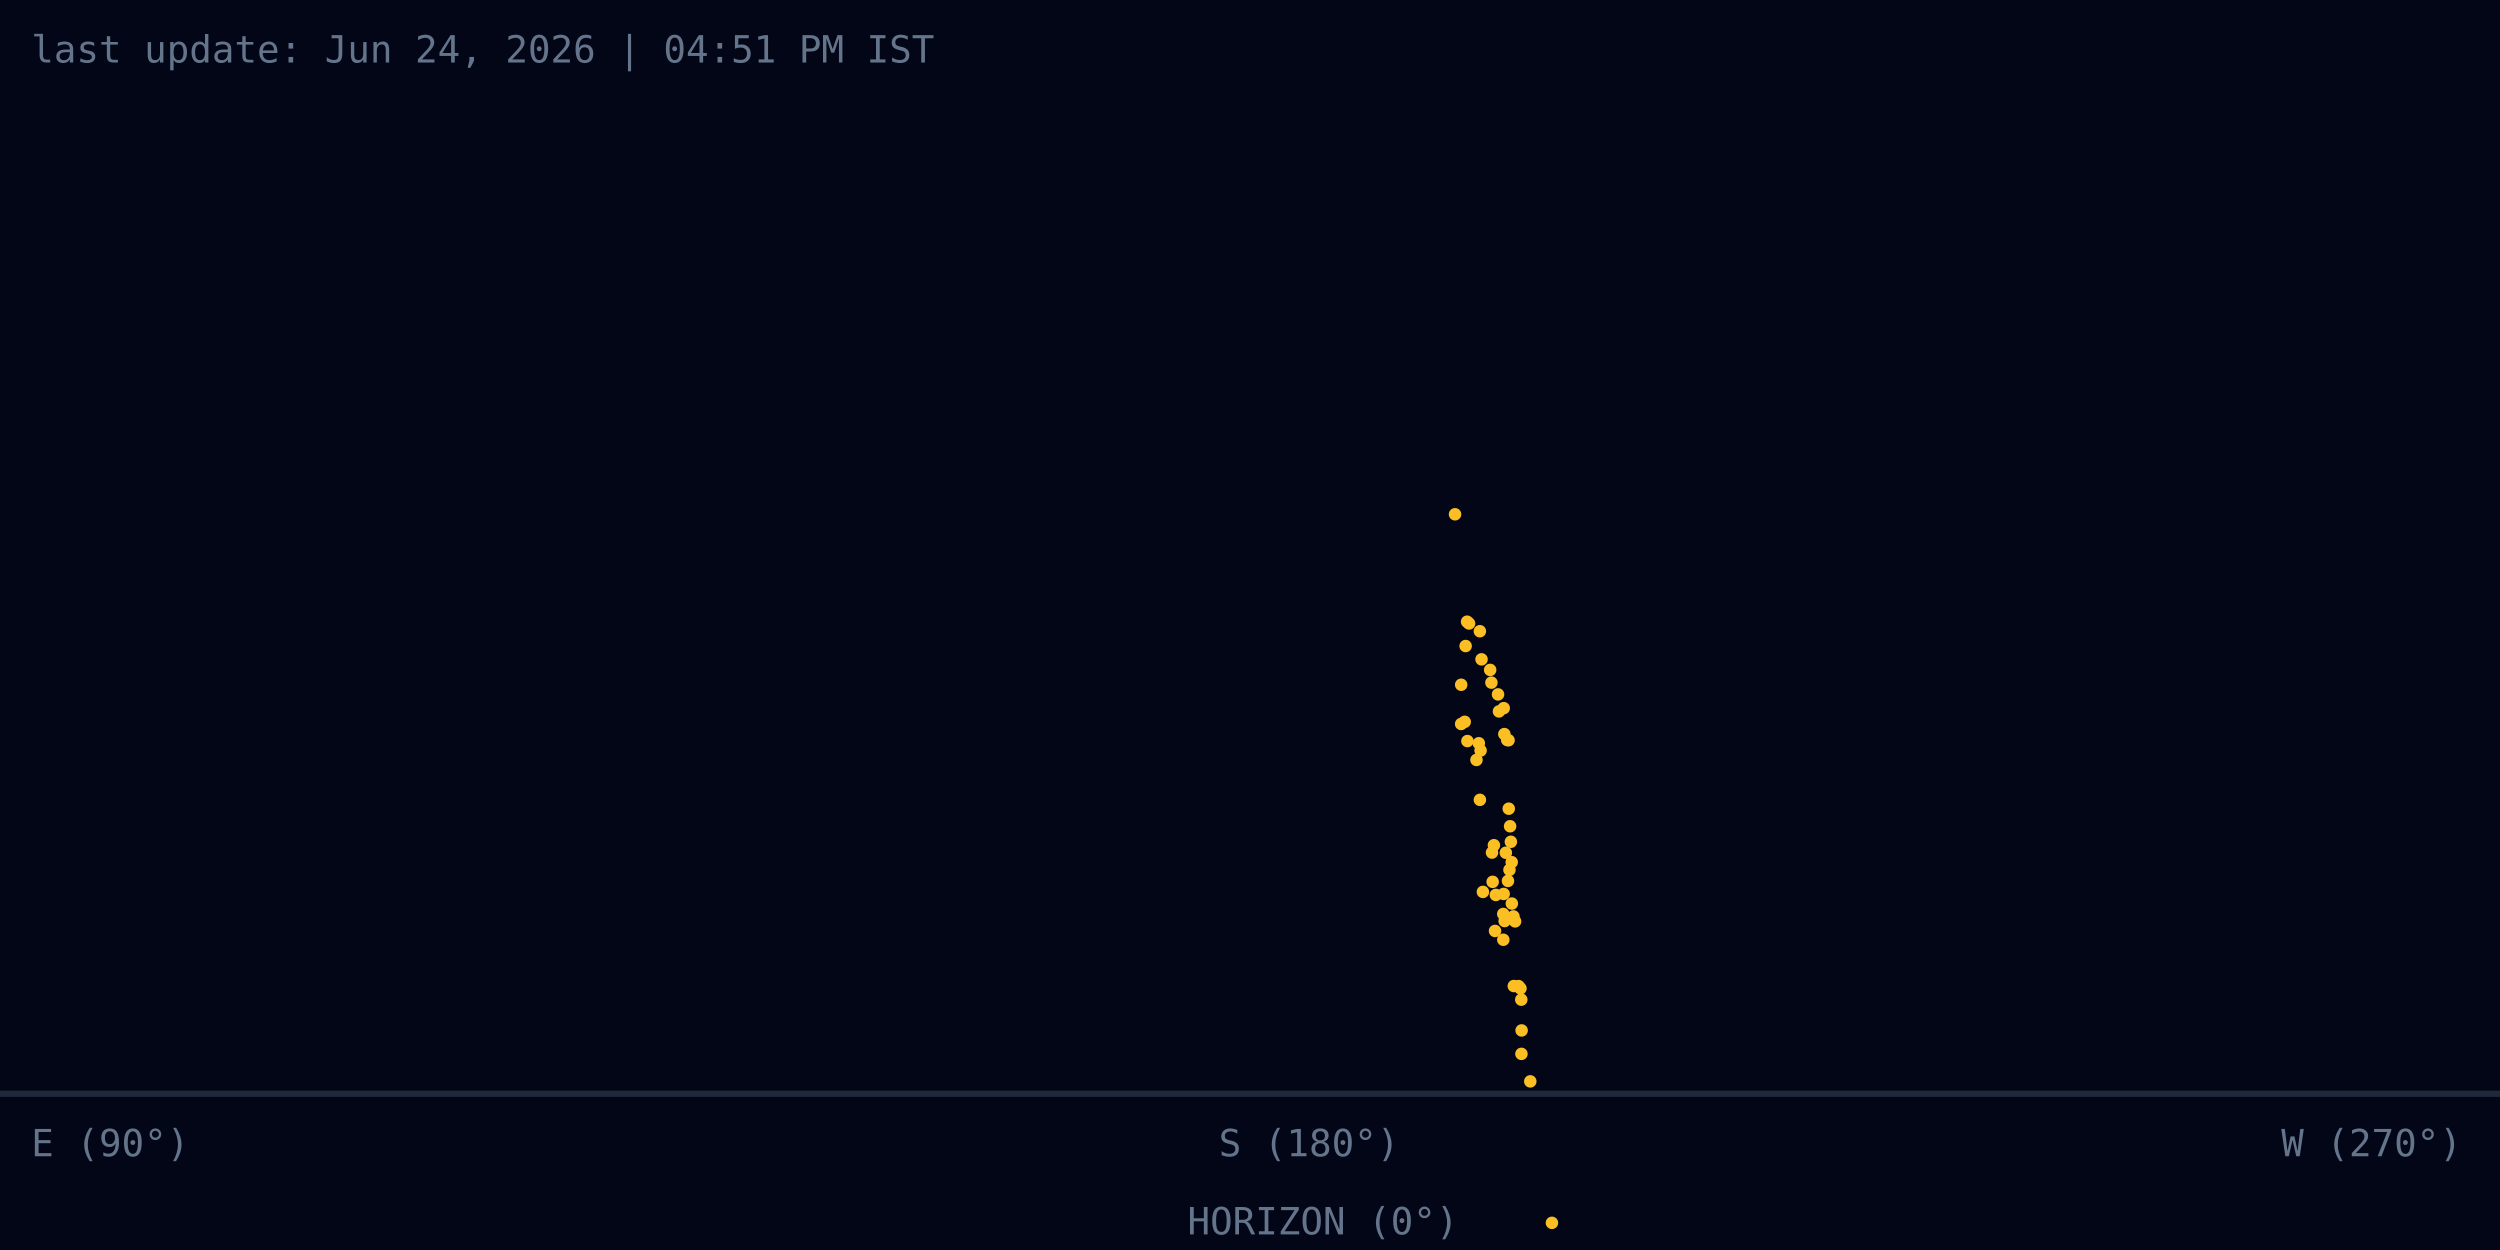
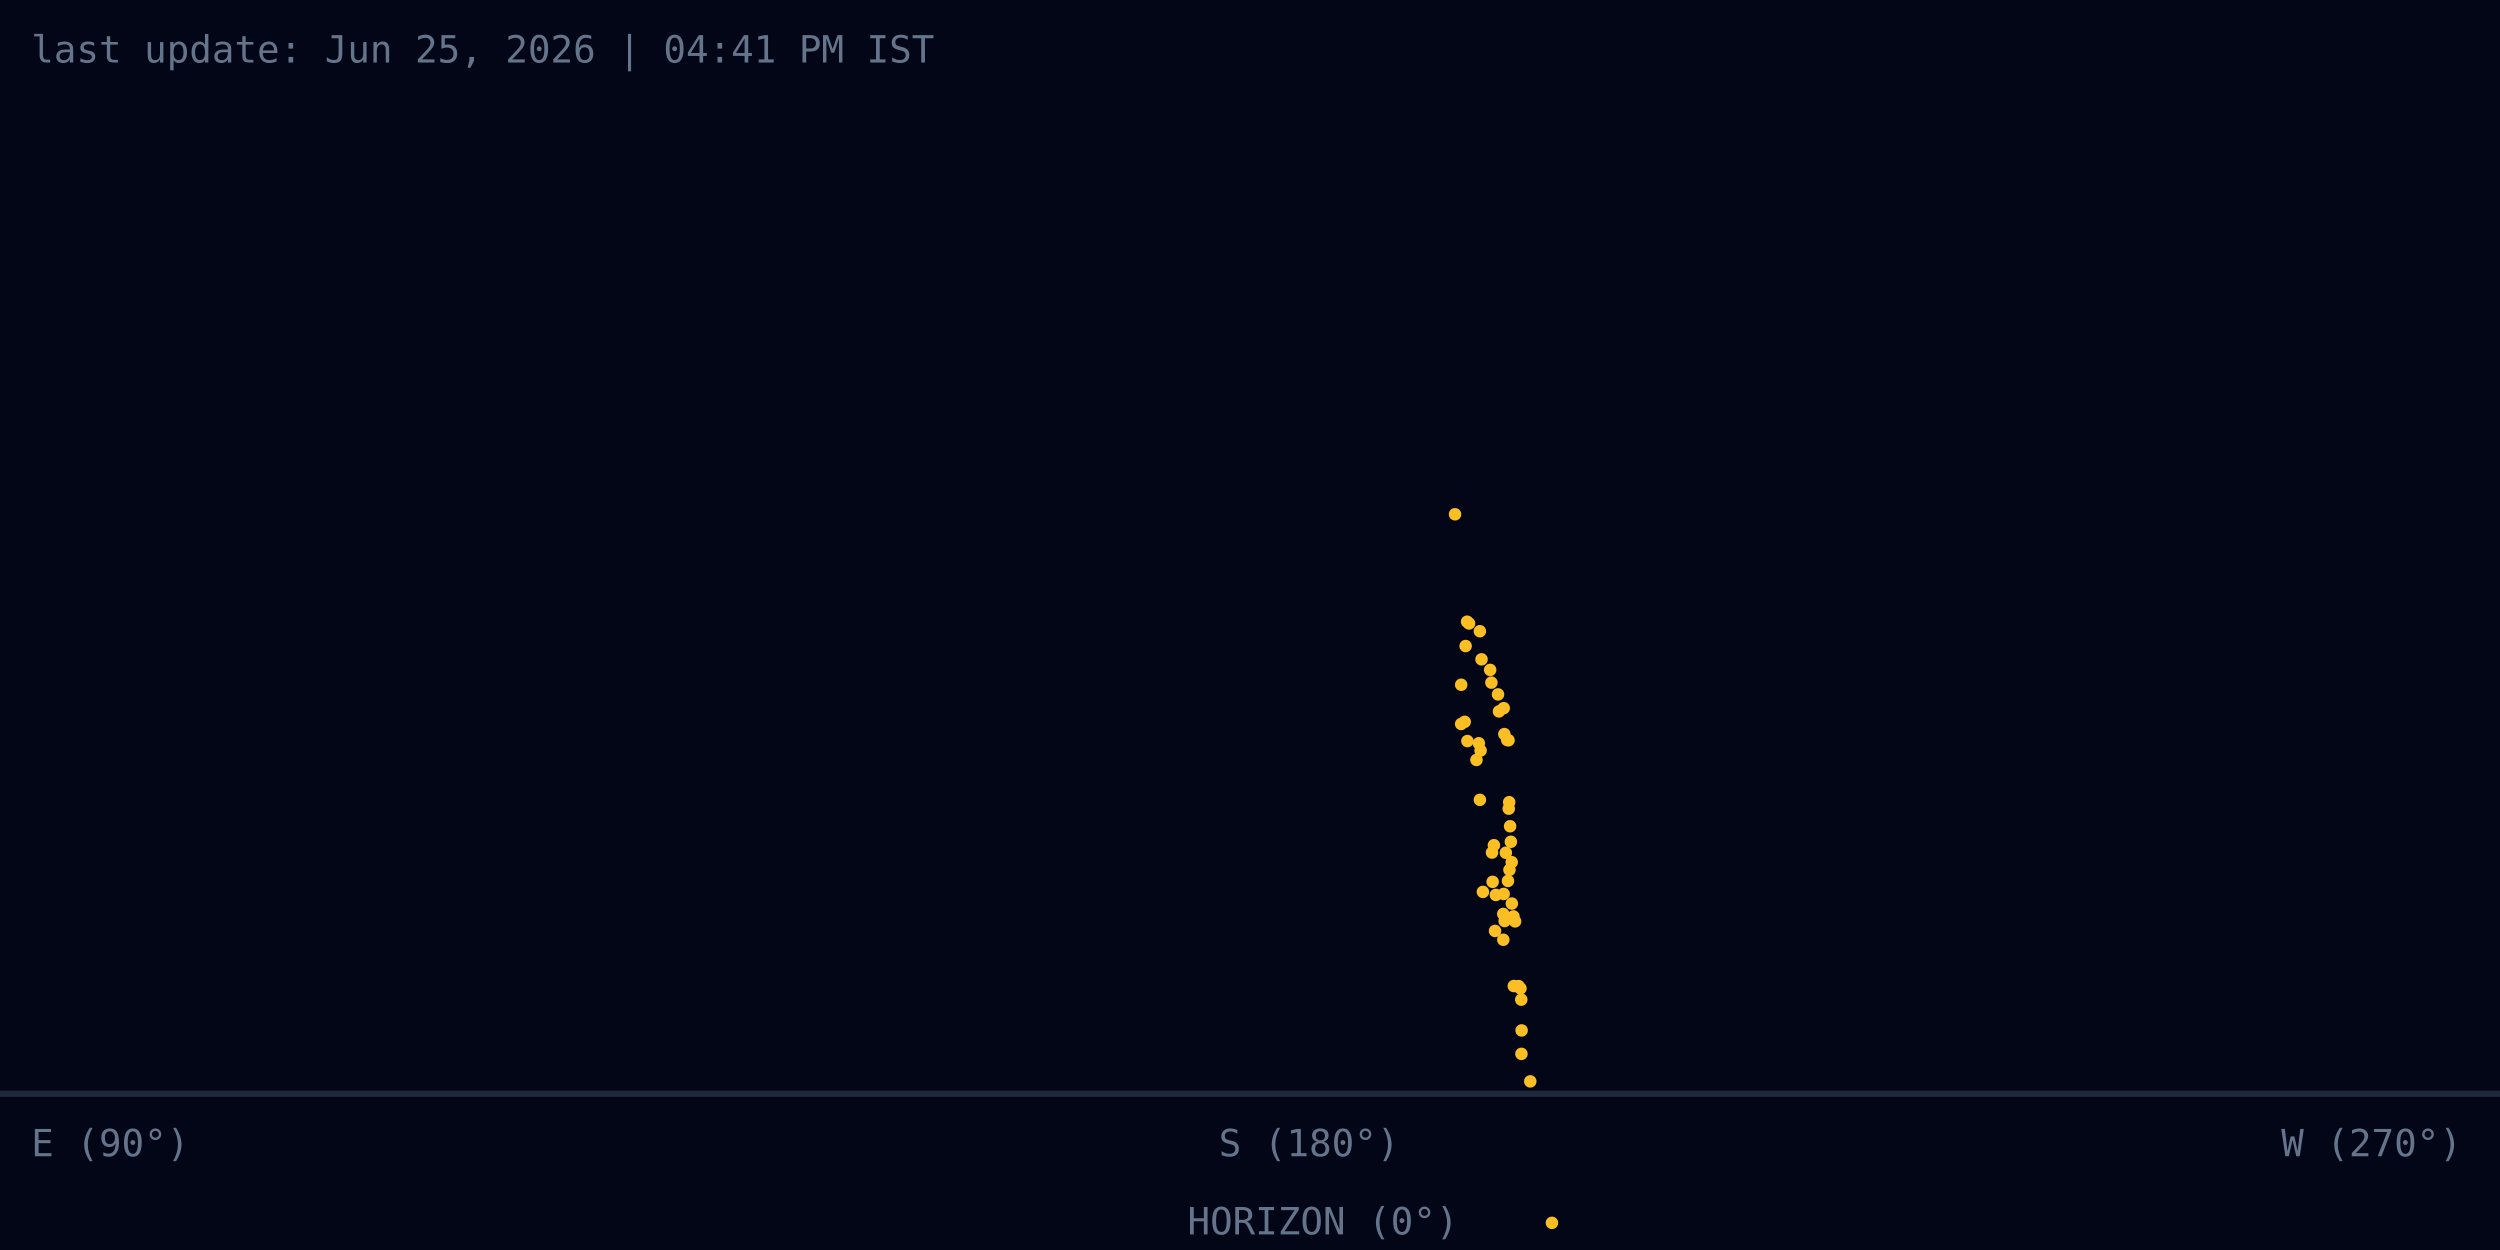
<svg xmlns="http://www.w3.org/2000/svg" width="800" height="400" viewBox="0 0 800 400">
  <rect width="800" height="400" fill="#020617" />
-   <text id="last-update" x="10" y="20" fill="#64748b" font-family="monospace">last update: Jun 24, 2026 | 04:51 PM IST</text>
+   <text id="last-update" x="10" y="20" fill="#64748b" font-family="monospace">last update: Jun 25, 2026 | 04:41 PM IST</text>
  <line x1="0" y1="350" x2="800" y2="350" stroke="#1e293b" stroke-width="2" />
  <text x="380" y="395" fill="#64748b" font-size="12" font-family="monospace">HORIZON (0°)</text>
  <text x="730" y="370" fill="#64748b" font-size="12" font-family="monospace">W (270°)</text>
  <text x="390" y="370" fill="#64748b" font-size="12" font-family="monospace">S (180°)</text>
  <text x="10" y="370" fill="#64748b" font-size="12" font-family="monospace">E (90°)</text>
  <g id="analemma-points">
    <circle cx=" 465.61" cy=" 164.57" r="2" fill="#fbbf24">
 </circle>
    <circle cx=" 467.57" cy=" 231.67" r="2" fill="#fbbf24">
 </circle>
    <circle cx=" 467.58" cy=" 219.12" r="2" fill="#fbbf24">
 </circle>
    <circle cx=" 468.71" cy=" 230.98" r="2" fill="#fbbf24">
 </circle>
    <circle cx=" 469.57" cy=" 237.14" r="2" fill="#fbbf24">
 </circle>
    <circle cx=" 469.00" cy=" 206.73" r="2" fill="#fbbf24">
 </circle>
    <circle cx=" 469.47" cy=" 198.94" r="2" fill="#fbbf24">
 </circle>
    <circle cx=" 470.10" cy=" 199.51" r="2" fill="#fbbf24">
 </circle>
    <circle cx=" 474.53" cy=" 285.41" r="2" fill="#fbbf24">
 </circle>
    <circle cx=" 472.47" cy=" 243.18" r="2" fill="#fbbf24">
 </circle>
    <circle cx=" 473.57" cy=" 255.95" r="2" fill="#fbbf24">
 </circle>
    <circle cx=" 473.22" cy=" 237.84" r="2" fill="#fbbf24">
 </circle>
    <circle cx=" 473.79" cy=" 240.17" r="2" fill="#fbbf24">
 </circle>
    <circle cx=" 473.56" cy=" 201.99" r="2" fill="#fbbf24">
 </circle>
    <circle cx=" 474.09" cy=" 210.99" r="2" fill="#fbbf24">
 </circle>
    <circle cx=" 478.41" cy=" 297.90" r="2" fill="#fbbf24">
 </circle>
    <circle cx=" 477.65" cy=" 282.19" r="2" fill="#fbbf24">
 </circle>
    <circle cx=" 477.44" cy=" 272.82" r="2" fill="#fbbf24">
 </circle>
    <circle cx=" 478.67" cy=" 286.38" r="2" fill="#fbbf24">
 </circle>
    <circle cx=" 478.05" cy=" 270.47" r="2" fill="#fbbf24">
 </circle>
    <circle cx=" 476.85" cy=" 214.37" r="2" fill="#fbbf24">
 </circle>
    <circle cx=" 477.25" cy=" 218.44" r="2" fill="#fbbf24">
 </circle>
    <circle cx=" 481.06" cy=" 300.72" r="2" fill="#fbbf24">
 </circle>
    <circle cx=" 481.04" cy=" 292.47" r="2" fill="#fbbf24">
 </circle>
    <circle cx=" 481.49" cy=" 294.73" r="2" fill="#fbbf24">
 </circle>
    <circle cx=" 481.17" cy=" 286.06" r="2" fill="#fbbf24">
 </circle>
    <circle cx=" 479.37" cy=" 222.21" r="2" fill="#fbbf24">
 </circle>
    <circle cx=" 479.67" cy=" 227.65" r="2" fill="#fbbf24">
 </circle>
    <circle cx=" 498.29" cy=" 411.31" r="2" fill="#fbbf24">
 </circle>
    <circle cx=" 498.34" cy=" 411.53" r="2" fill="#fbbf24">
 </circle>
    <circle cx=" 484.42" cy=" 315.53" r="2" fill="#fbbf24">
 </circle>
    <circle cx=" 486.86" cy=" 337.24" r="2" fill="#fbbf24">
 </circle>
    <circle cx=" 481.87" cy=" 272.88" r="2" fill="#fbbf24">
 </circle>
    <circle cx=" 482.55" cy=" 281.90" r="2" fill="#fbbf24">
 </circle>
    <circle cx=" 481.19" cy=" 226.61" r="2" fill="#fbbf24">
 </circle>
    <circle cx=" 481.39" cy=" 234.91" r="2" fill="#fbbf24">
 </circle>
    <circle cx=" 486.92" cy=" 329.74" r="2" fill="#fbbf24">
 </circle>
    <circle cx=" 483.03" cy=" 278.36" r="2" fill="#fbbf24">
 </circle>
    <circle cx=" 483.79" cy=" 289.14" r="2" fill="#fbbf24">
 </circle>
    <circle cx=" 485.93" cy=" 315.55" r="2" fill="#fbbf24">
 </circle>
    <circle cx=" 484.30" cy=" 293.26" r="2" fill="#fbbf24">
 </circle>
    <circle cx=" 482.30" cy=" 236.80" r="2" fill="#fbbf24">
 </circle>
    <circle cx=" 482.80" cy=" 258.78" r="2" fill="#fbbf24">
 </circle>
    <circle cx=" 501.22" cy=" 413.90" r="2" fill="#fbbf24">
 </circle>
    <circle cx=" 489.69" cy=" 346.04" r="2" fill="#fbbf24">
 </circle>
    <circle cx=" 486.81" cy=" 319.89" r="2" fill="#fbbf24">
 </circle>
    <circle cx=" 484.83" cy=" 294.84" r="2" fill="#fbbf24">
 </circle>
    <circle cx=" 486.55" cy=" 316.29" r="2" fill="#fbbf24">
 </circle>
    <circle cx=" 482.73" cy=" 236.88" r="2" fill="#fbbf24">
 </circle>
    <circle cx=" 483.48" cy=" 269.37" r="2" fill="#fbbf24">
 </circle>
    <circle cx=" 496.62" cy=" 391.31" r="2" fill="#fbbf24">
 </circle>
    <circle cx=" 483.75" cy=" 275.90" r="2" fill="#fbbf24">
 </circle>
    <circle cx=" 483.23" cy=" 264.40" r="2" fill="#fbbf24">
 </circle>
+     <circle cx=" 482.94" cy=" 256.70" r="2" fill="#fbbf24">
+  </circle>
  </g>
</svg>
